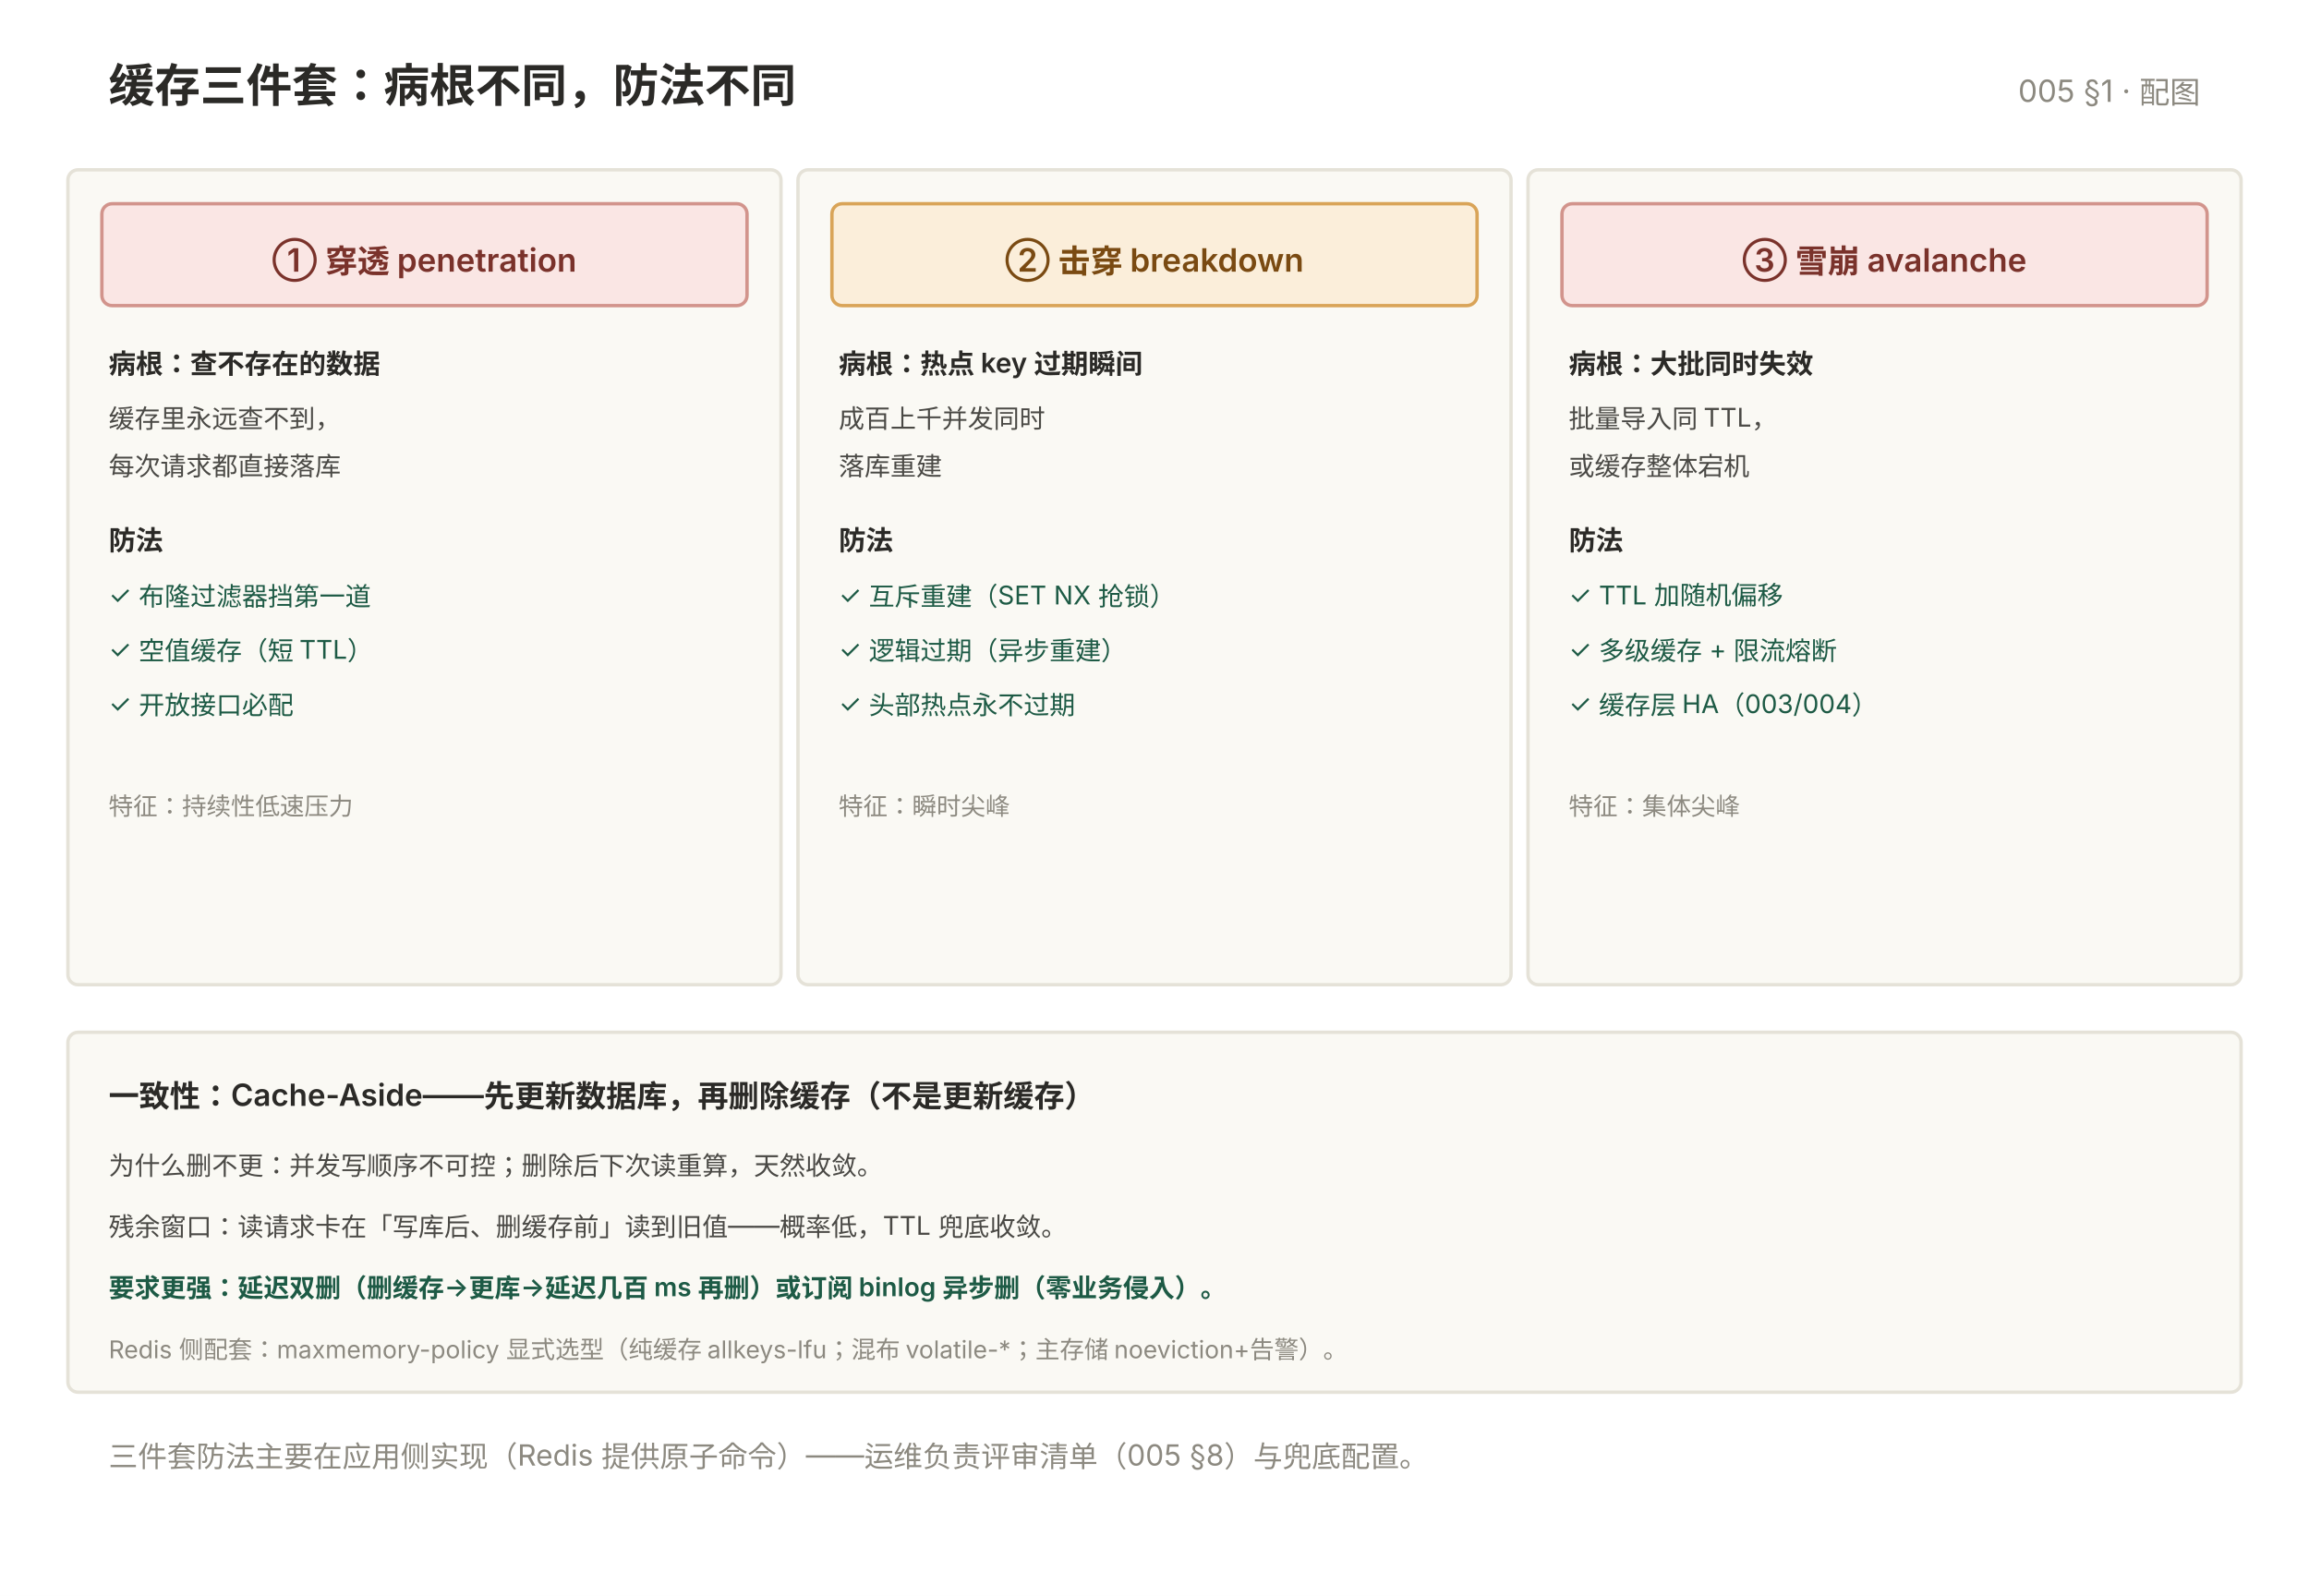
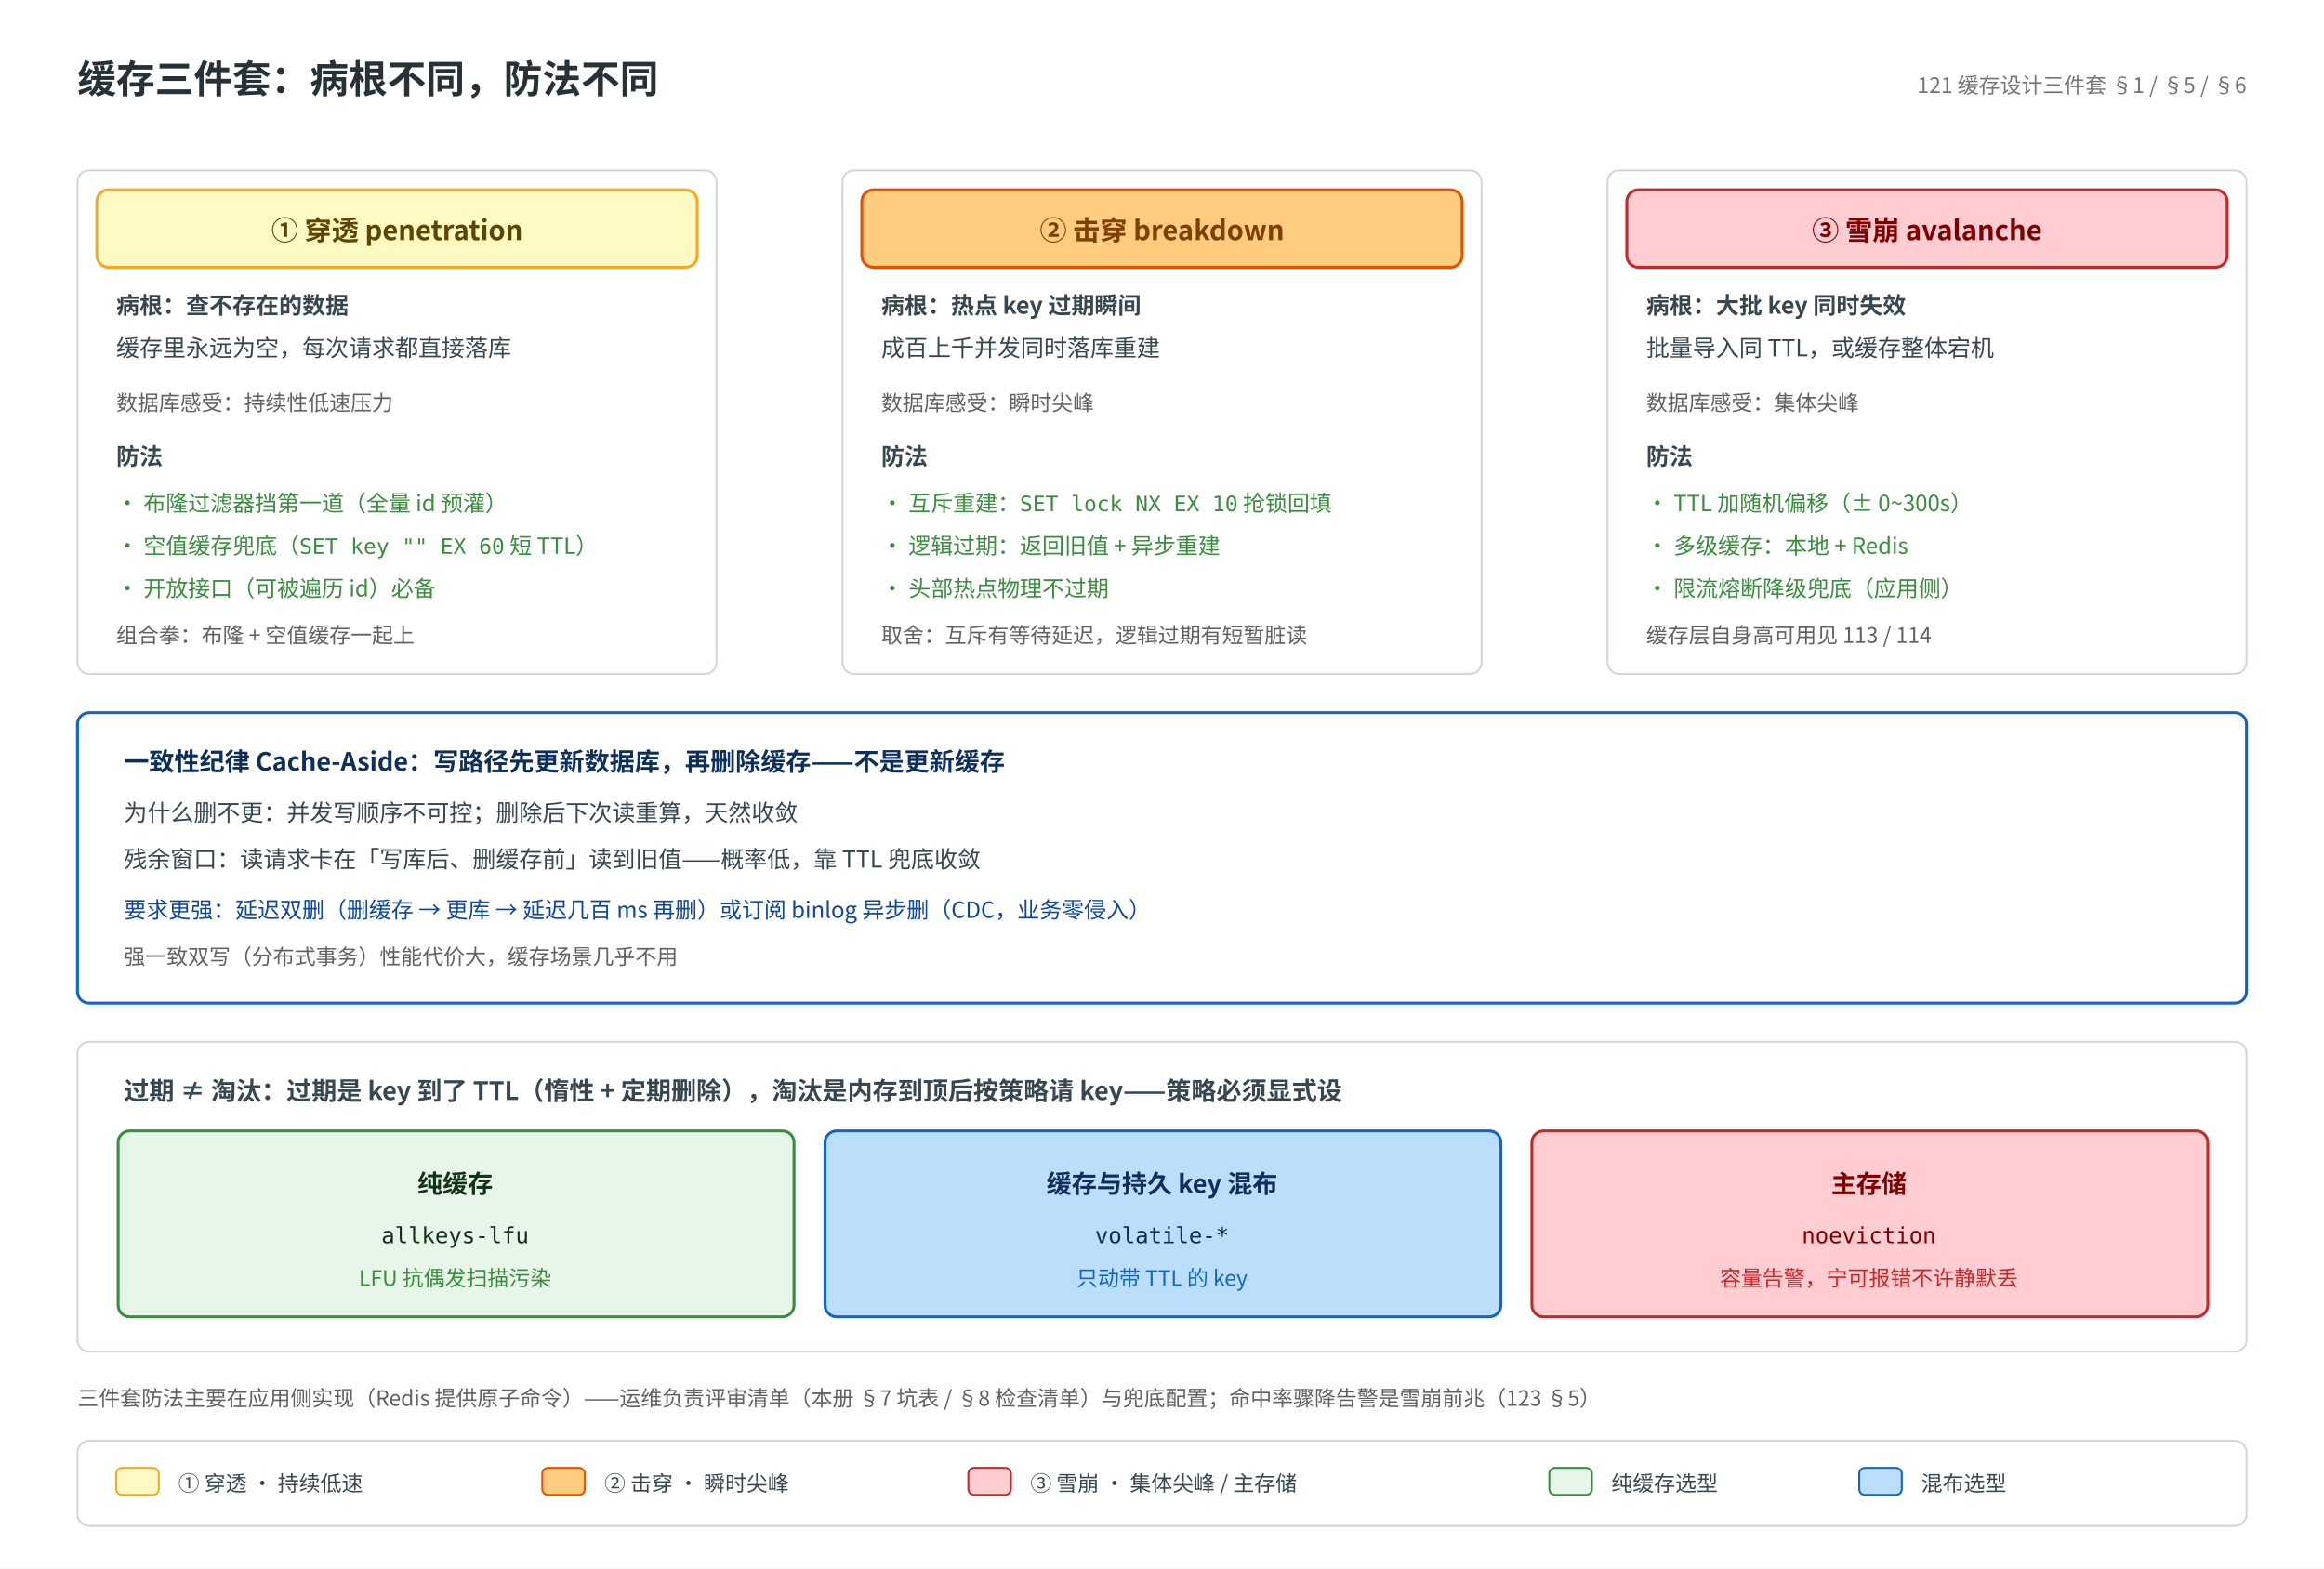
- <svg xmlns="http://www.w3.org/2000/svg" viewBox="0 0 1200 829.41" width="1200" height="829.41" font-family="-apple-system, 'Segoe UI', 'Microsoft YaHei', 'PingFang SC', sans-serif">
-   <g transform="scale(1.764706)">
-     <rect width="680" height="470" fill="#FFFFFF" />
-     <text x="32" y="30" font-size="13.5" font-weight="600" fill="#2B2A27">缓存三件套：病根不同，防法不同</text>
-     <text x="648" y="30" font-size="9" fill="#8C8980" text-anchor="end">005 §1 · 配图</text>
-     <rect x="20" y="50" width="210" height="240" rx="3" fill="#FAF9F4" stroke="#E5E2D8" stroke-width="1" />
-     <rect x="30" y="60" width="190" height="30" rx="3" fill="#FAE6E4" stroke="#D2948C" stroke-width="1" />
-     <text x="125" y="80" font-size="9.5" font-weight="600" fill="#7A322B" text-anchor="middle">① 穿透 penetration</text>
-     <text x="32" y="110" font-size="8" font-weight="600" fill="#2B2A27">病根：查不存在的数据</text>
-     <text x="32" y="126" font-size="7.6" fill="#4A4945">缓存里永远查不到，</text>
-     <text x="32" y="140" font-size="7.6" fill="#4A4945">每次请求都直接落库</text>
-     <text x="32" y="162" font-size="8" font-weight="600" fill="#2B2A27">防法</text>
-     <text x="32" y="178" font-size="7.6" fill="#1D5A45">✓ 布隆过滤器挡第一道</text>
-     <text x="32" y="194" font-size="7.6" fill="#1D5A45">✓ 空值缓存（短 TTL）</text>
-     <text x="32" y="210" font-size="7.6" fill="#1D5A45">✓ 开放接口必配</text>
-     <text x="32" y="240" font-size="7.2" fill="#8C8980">特征：持续性低速压力</text>
-     <rect x="235" y="50" width="210" height="240" rx="3" fill="#FAF9F4" stroke="#E5E2D8" stroke-width="1" />
-     <rect x="245" y="60" width="190" height="30" rx="3" fill="#FBEEDA" stroke="#D9A458" stroke-width="1" />
-     <text x="340" y="80" font-size="9.5" font-weight="600" fill="#7A4A12" text-anchor="middle">② 击穿 breakdown</text>
-     <text x="247" y="110" font-size="8" font-weight="600" fill="#2B2A27">病根：热点 key 过期瞬间</text>
-     <text x="247" y="126" font-size="7.6" fill="#4A4945">成百上千并发同时</text>
-     <text x="247" y="140" font-size="7.6" fill="#4A4945">落库重建</text>
-     <text x="247" y="162" font-size="8" font-weight="600" fill="#2B2A27">防法</text>
-     <text x="247" y="178" font-size="7.6" fill="#1D5A45">✓ 互斥重建（SET NX 抢锁）</text>
-     <text x="247" y="194" font-size="7.6" fill="#1D5A45">✓ 逻辑过期（异步重建）</text>
-     <text x="247" y="210" font-size="7.6" fill="#1D5A45">✓ 头部热点永不过期</text>
-     <text x="247" y="240" font-size="7.2" fill="#8C8980">特征：瞬时尖峰</text>
-     <rect x="450" y="50" width="210" height="240" rx="3" fill="#FAF9F4" stroke="#E5E2D8" stroke-width="1" />
-     <rect x="460" y="60" width="190" height="30" rx="3" fill="#FAE6E4" stroke="#D2948C" stroke-width="1" />
-     <text x="555" y="80" font-size="9.5" font-weight="600" fill="#7A322B" text-anchor="middle">③ 雪崩 avalanche</text>
-     <text x="462" y="110" font-size="8" font-weight="600" fill="#2B2A27">病根：大批同时失效</text>
-     <text x="462" y="126" font-size="7.6" fill="#4A4945">批量导入同 TTL，</text>
-     <text x="462" y="140" font-size="7.6" fill="#4A4945">或缓存整体宕机</text>
-     <text x="462" y="162" font-size="8" font-weight="600" fill="#2B2A27">防法</text>
-     <text x="462" y="178" font-size="7.6" fill="#1D5A45">✓ TTL 加随机偏移</text>
-     <text x="462" y="194" font-size="7.6" fill="#1D5A45">✓ 多级缓存 + 限流熔断</text>
-     <text x="462" y="210" font-size="7.6" fill="#1D5A45">✓ 缓存层 HA（003/004）</text>
-     <text x="462" y="240" font-size="7.2" fill="#8C8980">特征：集体尖峰</text>
-     <rect x="20" y="304" width="640" height="106" rx="3" fill="#FAF9F4" stroke="#E5E2D8" stroke-width="1" />
-     <text x="32" y="326" font-size="9" font-weight="600" fill="#2B2A27">一致性：Cache-Aside——先更新数据库，再删除缓存（不是更新缓存）</text>
-     <text x="32" y="346" font-size="7.6" fill="#4A4945">为什么删不更：并发写顺序不可控；删除后下次读重算，天然收敛。</text>
-     <text x="32" y="364" font-size="7.6" fill="#4A4945">残余窗口：读请求卡在「写库后、删缓存前」读到旧值——概率低，TTL 兜底收敛。</text>
-     <text x="32" y="382" font-size="7.6" font-weight="600" fill="#1D5A45">要求更强：延迟双删（删缓存→更库→延迟几百 ms 再删）或订阅 binlog 异步删（零业务侵入）。</text>
-     <text x="32" y="400" font-size="7.2" fill="#8C8980">Redis 侧配套：maxmemory-policy 显式选型（纯缓存 allkeys-lfu；混布 volatile-*；主存储 noeviction+告警）。</text>
-     <text x="32" y="432" font-size="8.6" fill="#8C8980">三件套防法主要在应用侧实现（Redis 提供原子命令）——运维负责评审清单（005 §8）与兜底配置。</text>
-   </g>
+ <svg xmlns="http://www.w3.org/2000/svg" viewBox="0 0 1200 810" font-family="'Microsoft YaHei','PingFang SC','Noto Sans CJK SC',sans-serif">
+   <rect x="0" y="0" width="1200" height="810" fill="#ffffff" />
+   <text x="40" y="48" font-size="20" font-weight="bold" fill="#263238">缓存三件套：病根不同，防法不同</text>
+   <text x="1160" y="48" font-size="11" fill="#757575" text-anchor="end">121 缓存设计三件套 §1 / §5 / §6</text>
+   <rect x="40" y="88" width="330" height="260" rx="6" fill="#ffffff" stroke="#cfd8dc" stroke-width="1" />
+   <rect x="50" y="98" width="310" height="40" rx="6" fill="#fff9c4" stroke="#f9a825" stroke-width="1.5" />
+   <text x="205" y="124" font-size="14" font-weight="bold" fill="#5d4700" text-anchor="middle">① 穿透 penetration</text>
+   <text x="60" y="162" font-size="12" font-weight="bold" fill="#37474f">病根：查不存在的数据</text>
+   <text x="60" y="184" font-size="12" fill="#37474f">缓存里永远为空，每次请求都直接落库</text>
+   <text x="60" y="212" font-size="11" fill="#616161">数据库感受：持续性低速压力</text>
+   <text x="60" y="240" font-size="12" font-weight="bold" fill="#37474f">防法</text>
+   <text x="60" y="264" font-size="11.5" fill="#388e3c">· 布隆过滤器挡第一道（全量 id 预灌）</text>
+   <text x="60" y="286" font-size="11.5" fill="#388e3c">· 空值缓存兜底（<tspan font-family="ui-monospace,Menlo,Consolas,monospace" font-size="11">SET key "" EX 60</tspan> 短 TTL）</text>
+   <text x="60" y="308" font-size="11.5" fill="#388e3c">· 开放接口（可被遍历 id）必备</text>
+   <text x="60" y="332" font-size="11" fill="#616161">组合拳：布隆 + 空值缓存一起上</text>
+   <rect x="435" y="88" width="330" height="260" rx="6" fill="#ffffff" stroke="#cfd8dc" stroke-width="1" />
+   <rect x="445" y="98" width="310" height="40" rx="6" fill="#ffcc80" stroke="#e65100" stroke-width="1.5" />
+   <text x="600" y="124" font-size="14" font-weight="bold" fill="#7f3f00" text-anchor="middle">② 击穿 breakdown</text>
+   <text x="455" y="162" font-size="12" font-weight="bold" fill="#37474f">病根：热点 key 过期瞬间</text>
+   <text x="455" y="184" font-size="12" fill="#37474f">成百上千并发同时落库重建</text>
+   <text x="455" y="212" font-size="11" fill="#616161">数据库感受：瞬时尖峰</text>
+   <text x="455" y="240" font-size="12" font-weight="bold" fill="#37474f">防法</text>
+   <text x="455" y="264" font-size="11.5" fill="#388e3c">· 互斥重建：<tspan font-family="ui-monospace,Menlo,Consolas,monospace" font-size="11">SET lock NX EX 10</tspan> 抢锁回填</text>
+   <text x="455" y="286" font-size="11.5" fill="#388e3c">· 逻辑过期：返回旧值 + 异步重建</text>
+   <text x="455" y="308" font-size="11.5" fill="#388e3c">· 头部热点物理不过期</text>
+   <text x="455" y="332" font-size="11" fill="#616161">取舍：互斥有等待延迟，逻辑过期有短暂脏读</text>
+   <rect x="830" y="88" width="330" height="260" rx="6" fill="#ffffff" stroke="#cfd8dc" stroke-width="1" />
+   <rect x="840" y="98" width="310" height="40" rx="6" fill="#ffcdd2" stroke="#c62828" stroke-width="1.5" />
+   <text x="995" y="124" font-size="14" font-weight="bold" fill="#7f0000" text-anchor="middle">③ 雪崩 avalanche</text>
+   <text x="850" y="162" font-size="12" font-weight="bold" fill="#37474f">病根：大批 key 同时失效</text>
+   <text x="850" y="184" font-size="12" fill="#37474f">批量导入同 TTL，或缓存整体宕机</text>
+   <text x="850" y="212" font-size="11" fill="#616161">数据库感受：集体尖峰</text>
+   <text x="850" y="240" font-size="12" font-weight="bold" fill="#37474f">防法</text>
+   <text x="850" y="264" font-size="11.5" fill="#388e3c">· TTL 加随机偏移（± 0~300s）</text>
+   <text x="850" y="286" font-size="11.5" fill="#388e3c">· 多级缓存：本地 + Redis</text>
+   <text x="850" y="308" font-size="11.5" fill="#388e3c">· 限流熔断降级兜底（应用侧）</text>
+   <text x="850" y="332" font-size="11" fill="#616161">缓存层自身高可用见 113 / 114</text>
+   <rect x="40" y="368" width="1120" height="150" rx="6" fill="#ffffff" stroke="#1565c0" stroke-width="1.5" />
+   <text x="64" y="398" font-size="13" font-weight="bold" fill="#0d2f5c">一致性纪律 Cache-Aside：写路径先更新数据库，再删除缓存——不是更新缓存</text>
+   <text x="64" y="424" font-size="12" fill="#37474f">为什么删不更：并发写顺序不可控；删除后下次读重算，天然收敛</text>
+   <text x="64" y="448" font-size="12" fill="#37474f">残余窗口：读请求卡在「写库后、删缓存前」读到旧值——概率低，靠 TTL 兜底收敛</text>
+   <text x="64" y="474" font-size="11.5" fill="#0d47a1">要求更强：延迟双删（删缓存 → 更库 → 延迟几百 ms 再删）或订阅 binlog 异步删（CDC，业务零侵入）</text>
+   <text x="64" y="498" font-size="11" fill="#616161">强一致双写（分布式事务）性能代价大，缓存场景几乎不用</text>
+   <rect x="40" y="538" width="1120" height="160" rx="6" fill="#ffffff" stroke="#cfd8dc" stroke-width="1" />
+   <text x="64" y="568" font-size="13" font-weight="bold" fill="#37474f">过期 ≠ 淘汰：过期是 key 到了 TTL（惰性 + 定期删除），淘汰是内存到顶后按策略请 key——策略必须显式设</text>
+   <rect x="61" y="584" width="349" height="96" rx="6" fill="#e8f5e9" stroke="#388e3c" stroke-width="1.5" />
+   <text x="235" y="616" font-size="13" font-weight="bold" fill="#123314" text-anchor="middle">纯缓存</text>
+   <text x="235" y="642" font-size="11.5" fill="#123314" text-anchor="middle" font-family="ui-monospace,Menlo,Consolas,monospace">allkeys-lfu</text>
+   <text x="235" y="664" font-size="11" fill="#388e3c" text-anchor="middle">LFU 抗偶发扫描污染</text>
+   <rect x="426" y="584" width="349" height="96" rx="6" fill="#bbdefb" stroke="#1565c0" stroke-width="1.5" />
+   <text x="600" y="616" font-size="13" font-weight="bold" fill="#0d2f5c" text-anchor="middle">缓存与持久 key 混布</text>
+   <text x="600" y="642" font-size="11.5" fill="#0d2f5c" text-anchor="middle" font-family="ui-monospace,Menlo,Consolas,monospace">volatile-*</text>
+   <text x="600" y="664" font-size="11" fill="#1565c0" text-anchor="middle">只动带 TTL 的 key</text>
+   <rect x="791" y="584" width="349" height="96" rx="6" fill="#ffcdd2" stroke="#c62828" stroke-width="1.5" />
+   <text x="965" y="616" font-size="13" font-weight="bold" fill="#7f0000" text-anchor="middle">主存储</text>
+   <text x="965" y="642" font-size="11.5" fill="#7f0000" text-anchor="middle" font-family="ui-monospace,Menlo,Consolas,monospace">noeviction</text>
+   <text x="965" y="664" font-size="11" fill="#c62828" text-anchor="middle">容量告警，宁可报错不许静默丢</text>
+   <text x="40" y="726" font-size="11" fill="#616161">三件套防法主要在应用侧实现（Redis 提供原子命令）——运维负责评审清单（本册 §7 坑表 / §8 检查清单）与兜底配置；命中率骤降告警是雪崩前兆（123 §5）</text>
+   <rect x="40" y="744" width="1120" height="44" rx="6" fill="#ffffff" stroke="#cfd8dc" stroke-width="1" />
+   <rect x="60" y="758" width="22" height="14" rx="3" fill="#fff9c4" stroke="#f9a825" stroke-width="1" />
+   <text x="92" y="770" font-size="11" fill="#37474f">① 穿透 · 持续低速</text>
+   <rect x="280" y="758" width="22" height="14" rx="3" fill="#ffcc80" stroke="#e65100" stroke-width="1" />
+   <text x="312" y="770" font-size="11" fill="#37474f">② 击穿 · 瞬时尖峰</text>
+   <rect x="500" y="758" width="22" height="14" rx="3" fill="#ffcdd2" stroke="#c62828" stroke-width="1" />
+   <text x="532" y="770" font-size="11" fill="#37474f">③ 雪崩 · 集体尖峰 / 主存储</text>
+   <rect x="800" y="758" width="22" height="14" rx="3" fill="#e8f5e9" stroke="#388e3c" stroke-width="1" />
+   <text x="832" y="770" font-size="11" fill="#37474f">纯缓存选型</text>
+   <rect x="960" y="758" width="22" height="14" rx="3" fill="#bbdefb" stroke="#1565c0" stroke-width="1" />
+   <text x="992" y="770" font-size="11" fill="#37474f">混布选型</text>
</svg>
